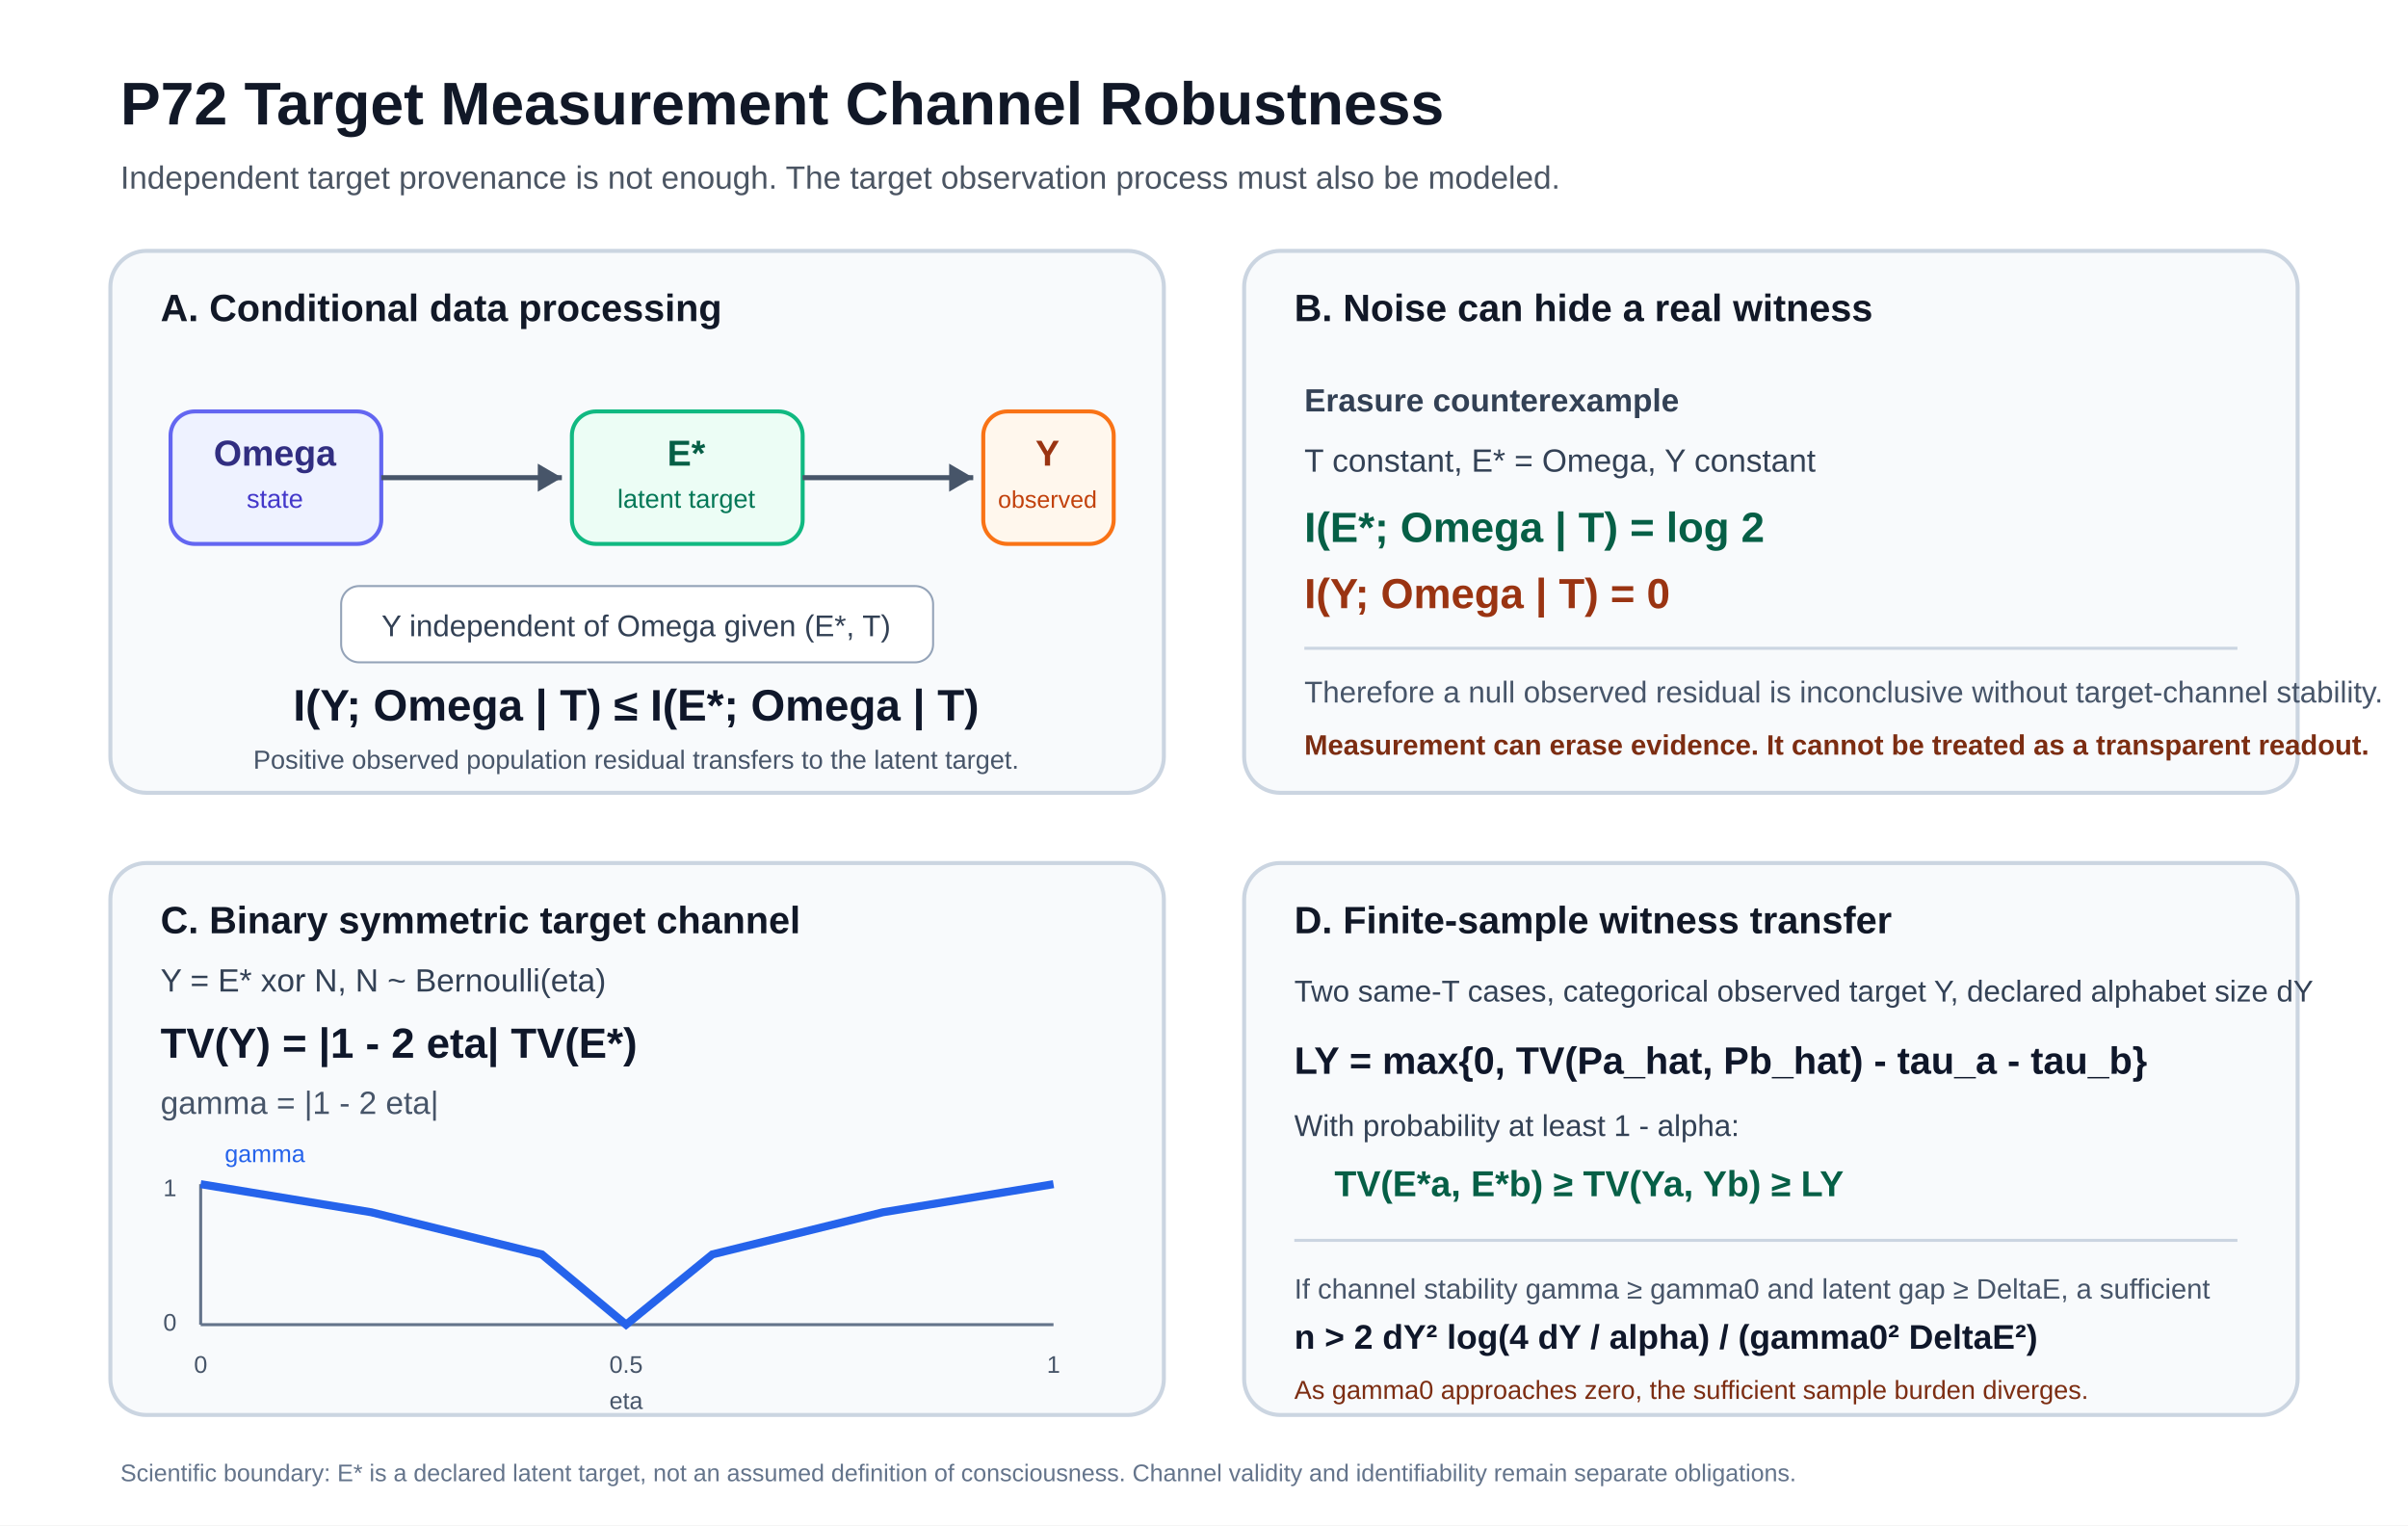
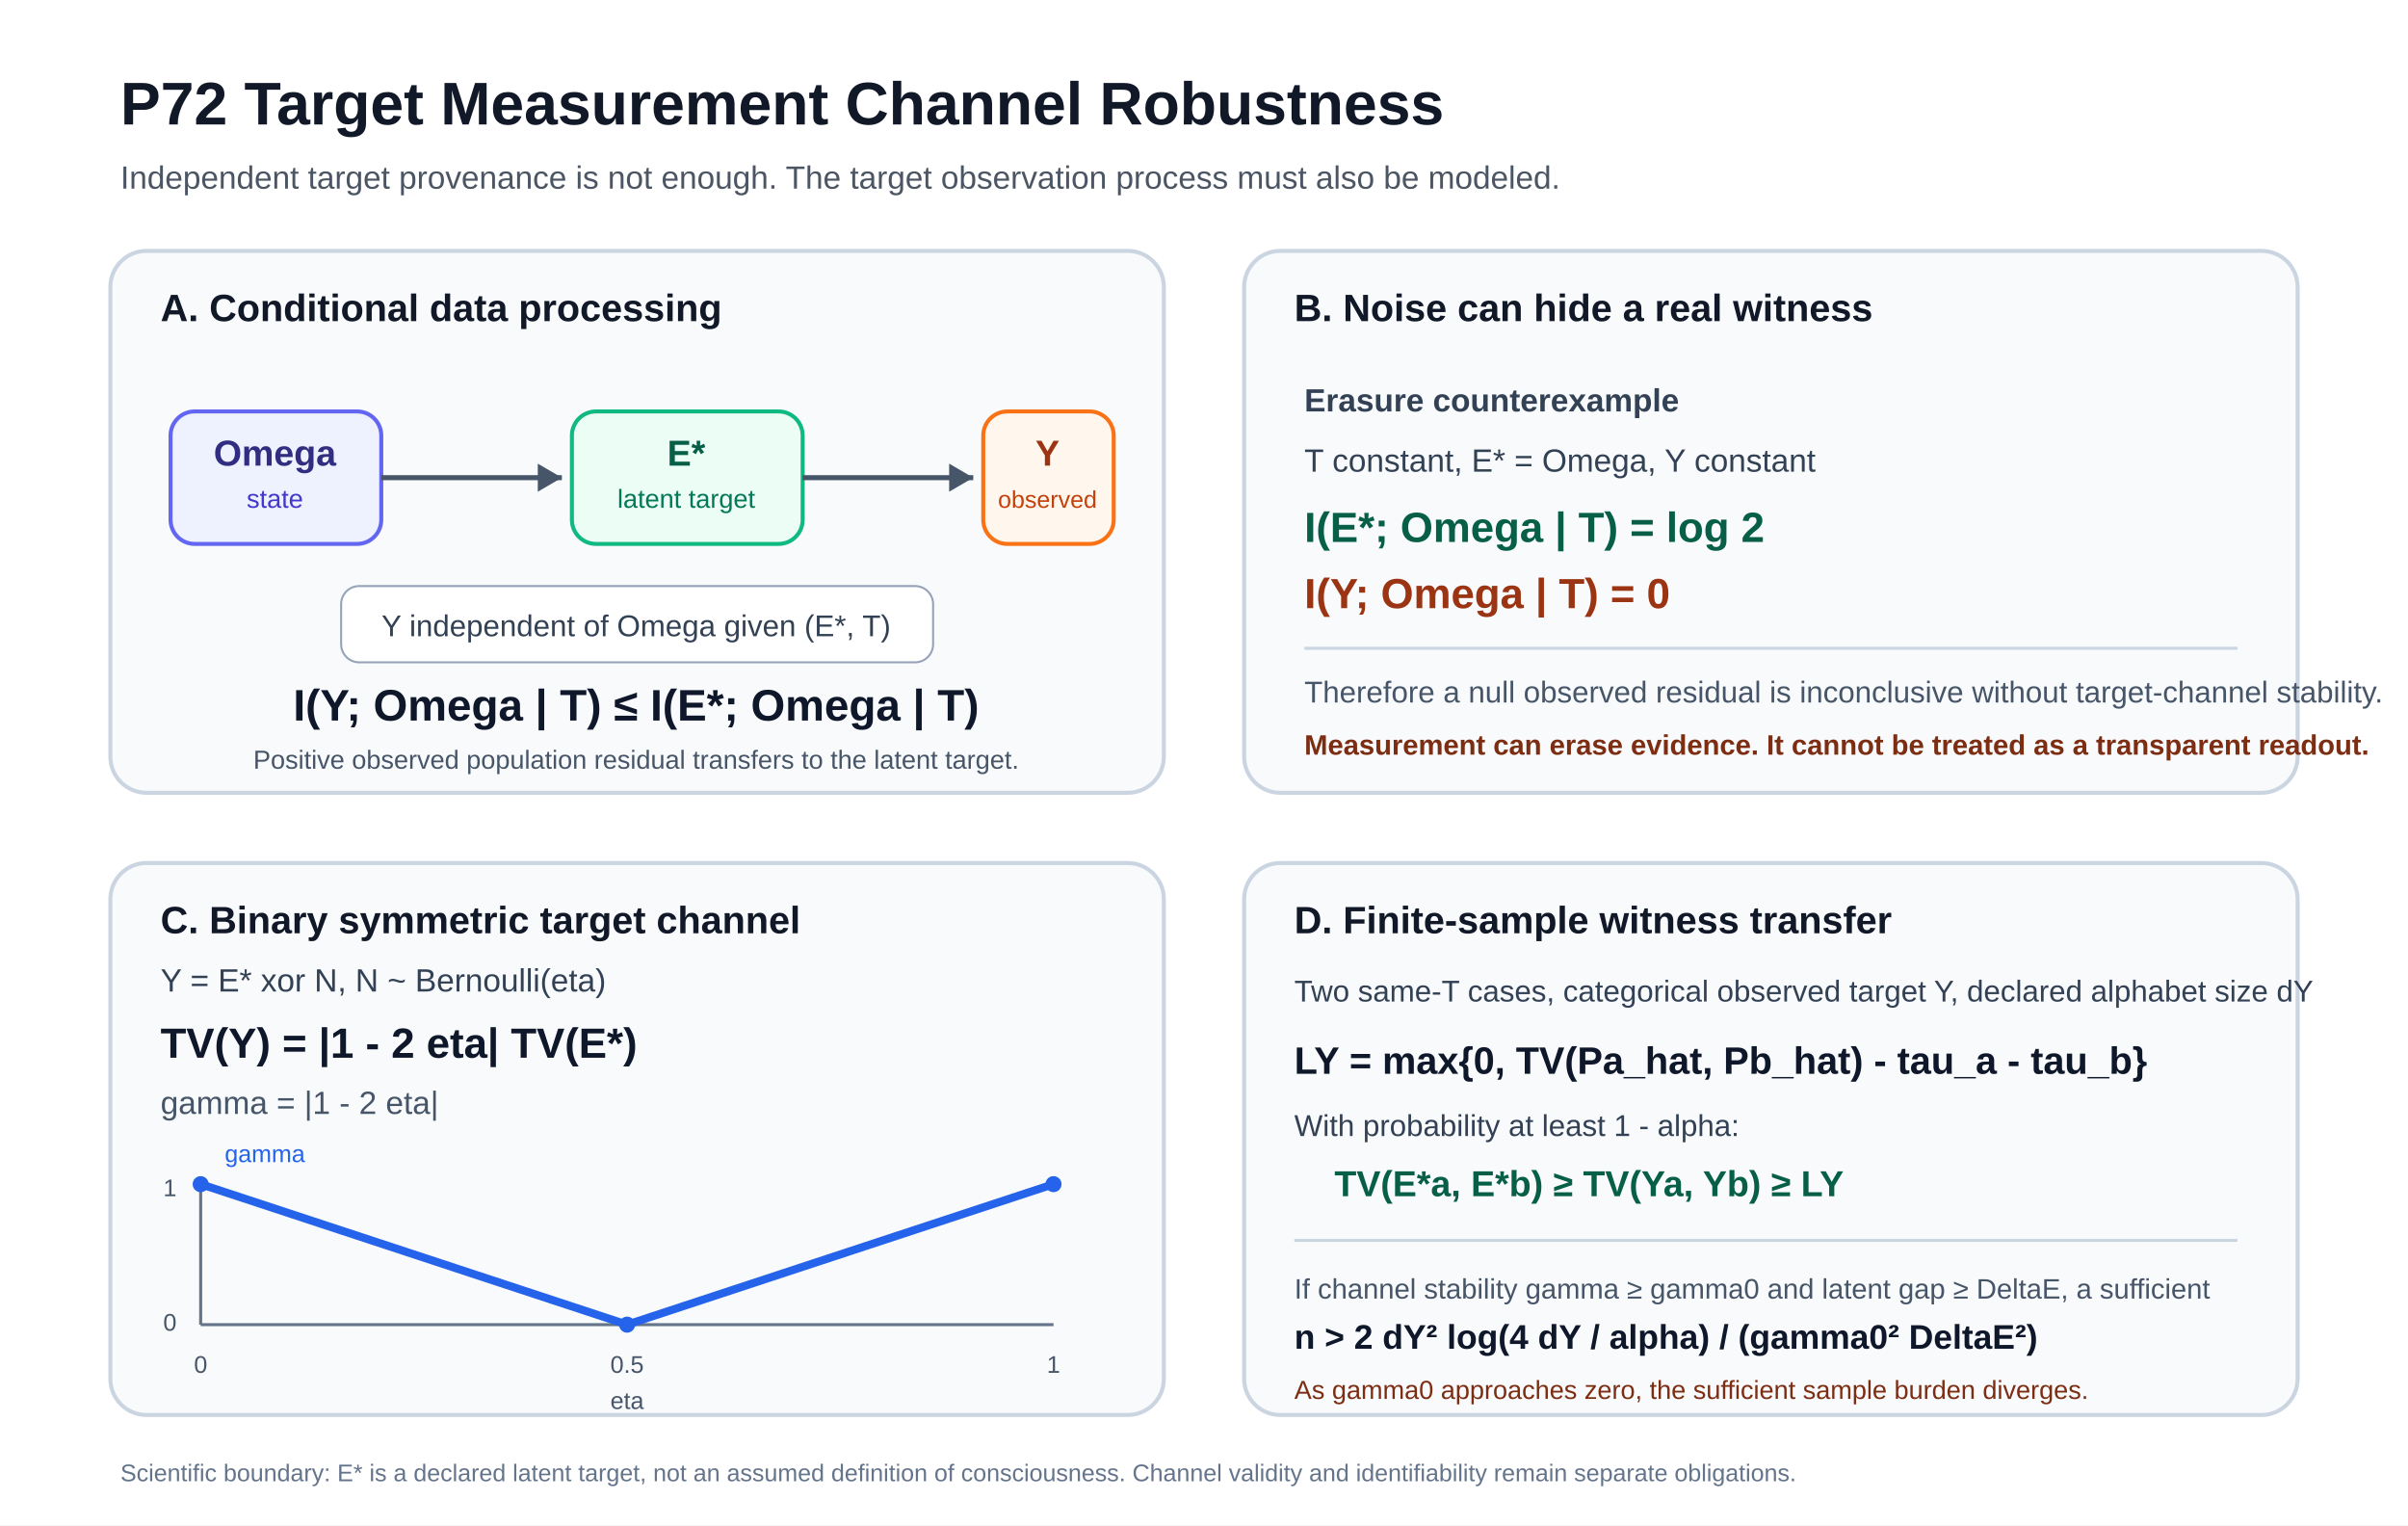
<svg xmlns="http://www.w3.org/2000/svg" width="1200" height="760" viewBox="0 0 1200 760" role="img" aria-labelledby="title desc">
  <rect x="0" y="0" width="1200" height="760" fill="#ffffff" />
  <text x="60" y="62" font-family="Arial, Helvetica, sans-serif" font-size="30" font-weight="700" fill="#111827">P72 Target Measurement Channel Robustness</text>
  <text x="60" y="94" font-family="Arial, Helvetica, sans-serif" font-size="16" fill="#4b5563">Independent target provenance is not enough. The target observation process must also be modeled.</text>
  <rect x="55" y="125" width="525" height="270" rx="18" fill="#f8fafc" stroke="#cbd5e1" stroke-width="2" />
  <text x="80" y="160" font-family="Arial, Helvetica, sans-serif" font-size="19" font-weight="700" fill="#111827">A. Conditional data processing</text>
  <rect x="85" y="205" width="105" height="66" rx="12" fill="#eef2ff" stroke="#6366f1" stroke-width="2" />
  <text x="137" y="232" text-anchor="middle" font-family="Arial, Helvetica, sans-serif" font-size="18" font-weight="700" fill="#312e81">Omega</text>
  <text x="137" y="253" text-anchor="middle" font-family="Arial, Helvetica, sans-serif" font-size="13" fill="#4338ca">state</text>
  <line x1="190" y1="238" x2="280" y2="238" stroke="#475569" stroke-width="2.5" />
  <polygon points="280,238 268,231 268,245" fill="#475569" />
  <rect x="285" y="205" width="115" height="66" rx="12" fill="#ecfdf5" stroke="#10b981" stroke-width="2" />
  <text x="342" y="232" text-anchor="middle" font-family="Arial, Helvetica, sans-serif" font-size="18" font-weight="700" fill="#065f46">E*</text>
  <text x="342" y="253" text-anchor="middle" font-family="Arial, Helvetica, sans-serif" font-size="13" fill="#047857">latent target</text>
  <line x1="400" y1="238" x2="485" y2="238" stroke="#475569" stroke-width="2.5" />
  <polygon points="485,238 473,231 473,245" fill="#475569" />
  <rect x="490" y="205" width="65" height="66" rx="12" fill="#fff7ed" stroke="#f97316" stroke-width="2" />
  <text x="522" y="232" text-anchor="middle" font-family="Arial, Helvetica, sans-serif" font-size="18" font-weight="700" fill="#9a3412">Y</text>
  <text x="522" y="253" text-anchor="middle" font-family="Arial, Helvetica, sans-serif" font-size="12" fill="#c2410c">observed</text>
  <rect x="170" y="292" width="295" height="38" rx="9" fill="#ffffff" stroke="#94a3b8" />
  <text x="317" y="317" text-anchor="middle" font-family="Arial, Helvetica, sans-serif" font-size="15" fill="#334155">Y independent of Omega given (E*, T)</text>
  <text x="317" y="359" text-anchor="middle" font-family="Arial, Helvetica, sans-serif" font-size="22" font-weight="700" fill="#0f172a">I(Y; Omega | T) ≤ I(E*; Omega | T)</text>
  <text x="317" y="383" text-anchor="middle" font-family="Arial, Helvetica, sans-serif" font-size="13" fill="#475569">Positive observed population residual transfers to the latent target.</text>
  <rect x="620" y="125" width="525" height="270" rx="18" fill="#f8fafc" stroke="#cbd5e1" stroke-width="2" />
  <text x="645" y="160" font-family="Arial, Helvetica, sans-serif" font-size="19" font-weight="700" fill="#111827">B. Noise can hide a real witness</text>
  <text x="650" y="205" font-family="Arial, Helvetica, sans-serif" font-size="16" font-weight="700" fill="#334155">Erasure counterexample</text>
  <text x="650" y="235" font-family="Arial, Helvetica, sans-serif" font-size="16" fill="#334155">T constant, E* = Omega, Y constant</text>
  <text x="650" y="270" font-family="Arial, Helvetica, sans-serif" font-size="21" font-weight="700" fill="#065f46">I(E*; Omega | T) = log 2</text>
  <text x="650" y="303" font-family="Arial, Helvetica, sans-serif" font-size="21" font-weight="700" fill="#9a3412">I(Y; Omega | T) = 0</text>
  <line x1="650" y1="323" x2="1115" y2="323" stroke="#cbd5e1" stroke-width="1.5" />
  <text x="650" y="350" font-family="Arial, Helvetica, sans-serif" font-size="15" fill="#475569">Therefore a null observed residual is inconclusive without target-channel stability.</text>
  <text x="650" y="376" font-family="Arial, Helvetica, sans-serif" font-size="14" font-weight="700" fill="#7c2d12">Measurement can erase evidence. It cannot be treated as a transparent readout.</text>
  <rect x="55" y="430" width="525" height="275" rx="18" fill="#f8fafc" stroke="#cbd5e1" stroke-width="2" />
  <text x="80" y="465" font-family="Arial, Helvetica, sans-serif" font-size="19" font-weight="700" fill="#111827">C. Binary symmetric target channel</text>
  <text x="80" y="494" font-family="Arial, Helvetica, sans-serif" font-size="16" fill="#334155">Y = E* xor N,  N ~ Bernoulli(eta)</text>
  <text x="80" y="527" font-family="Arial, Helvetica, sans-serif" font-size="21" font-weight="700" fill="#0f172a">TV(Y) = |1 - 2 eta| TV(E*)</text>
  <text x="80" y="555" font-family="Arial, Helvetica, sans-serif" font-size="16" fill="#475569">gamma = |1 - 2 eta|</text>
  <line x1="100" y1="660" x2="525" y2="660" stroke="#64748b" stroke-width="1.5" />
  <line x1="100" y1="590" x2="100" y2="660" stroke="#64748b" stroke-width="1.5" />
-   <polyline points="100,590 185,604 270,625 312,660 355,625 440,604 525,590" fill="none" stroke="#2563eb" stroke-width="4" />
+   <polyline points="100,590 312.5,660 525,590" fill="none" stroke="#2563eb" stroke-width="4" />
+   <circle cx="100" cy="590" r="4" fill="#2563eb" />
+   <circle cx="312.5" cy="660" r="4" fill="#2563eb" />
+   <circle cx="525" cy="590" r="4" fill="#2563eb" />
  <text x="100" y="684" text-anchor="middle" font-family="Arial, Helvetica, sans-serif" font-size="12" fill="#475569">0</text>
-   <text x="312" y="684" text-anchor="middle" font-family="Arial, Helvetica, sans-serif" font-size="12" fill="#475569">0.5</text>
+   <text x="312.5" y="684" text-anchor="middle" font-family="Arial, Helvetica, sans-serif" font-size="12" fill="#475569">0.5</text>
  <text x="525" y="684" text-anchor="middle" font-family="Arial, Helvetica, sans-serif" font-size="12" fill="#475569">1</text>
-   <text x="312" y="702" text-anchor="middle" font-family="Arial, Helvetica, sans-serif" font-size="12" fill="#475569">eta</text>
+   <text x="312.5" y="702" text-anchor="middle" font-family="Arial, Helvetica, sans-serif" font-size="12" fill="#475569">eta</text>
  <text x="88" y="596" text-anchor="end" font-family="Arial, Helvetica, sans-serif" font-size="12" fill="#475569">1</text>
  <text x="88" y="663" text-anchor="end" font-family="Arial, Helvetica, sans-serif" font-size="12" fill="#475569">0</text>
  <text x="112" y="579" font-family="Arial, Helvetica, sans-serif" font-size="12" fill="#2563eb">gamma</text>
  <rect x="620" y="430" width="525" height="275" rx="18" fill="#f8fafc" stroke="#cbd5e1" stroke-width="2" />
  <text x="645" y="465" font-family="Arial, Helvetica, sans-serif" font-size="19" font-weight="700" fill="#111827">D. Finite-sample witness transfer</text>
  <text x="645" y="499" font-family="Arial, Helvetica, sans-serif" font-size="15" fill="#334155">Two same-T cases, categorical observed target Y, declared alphabet size dY</text>
  <text x="645" y="535" font-family="Arial, Helvetica, sans-serif" font-size="19" font-weight="700" fill="#0f172a">LY = max{0, TV(Pa_hat, Pb_hat) - tau_a - tau_b}</text>
  <text x="645" y="566" font-family="Arial, Helvetica, sans-serif" font-size="15" fill="#334155">With probability at least 1 - alpha:</text>
  <text x="665" y="596" font-family="Arial, Helvetica, sans-serif" font-size="18" font-weight="700" fill="#065f46">TV(E*a, E*b) ≥ TV(Ya, Yb) ≥ LY</text>
  <line x1="645" y1="618" x2="1115" y2="618" stroke="#cbd5e1" stroke-width="1.5" />
  <text x="645" y="647" font-family="Arial, Helvetica, sans-serif" font-size="14" fill="#475569">If channel stability gamma ≥ gamma0 and latent gap ≥ DeltaE, a sufficient</text>
  <text x="645" y="672" font-family="Arial, Helvetica, sans-serif" font-size="17" font-weight="700" fill="#0f172a">n &gt; 2 dY² log(4 dY / alpha) / (gamma0² DeltaE²)</text>
  <text x="645" y="697" font-family="Arial, Helvetica, sans-serif" font-size="13" fill="#7c2d12">As gamma0 approaches zero, the sufficient sample burden diverges.</text>
  <text x="60" y="738" font-family="Arial, Helvetica, sans-serif" font-size="12" fill="#64748b">Scientific boundary: E* is a declared latent target, not an assumed definition of consciousness. Channel validity and identifiability remain separate obligations.</text>
</svg>
